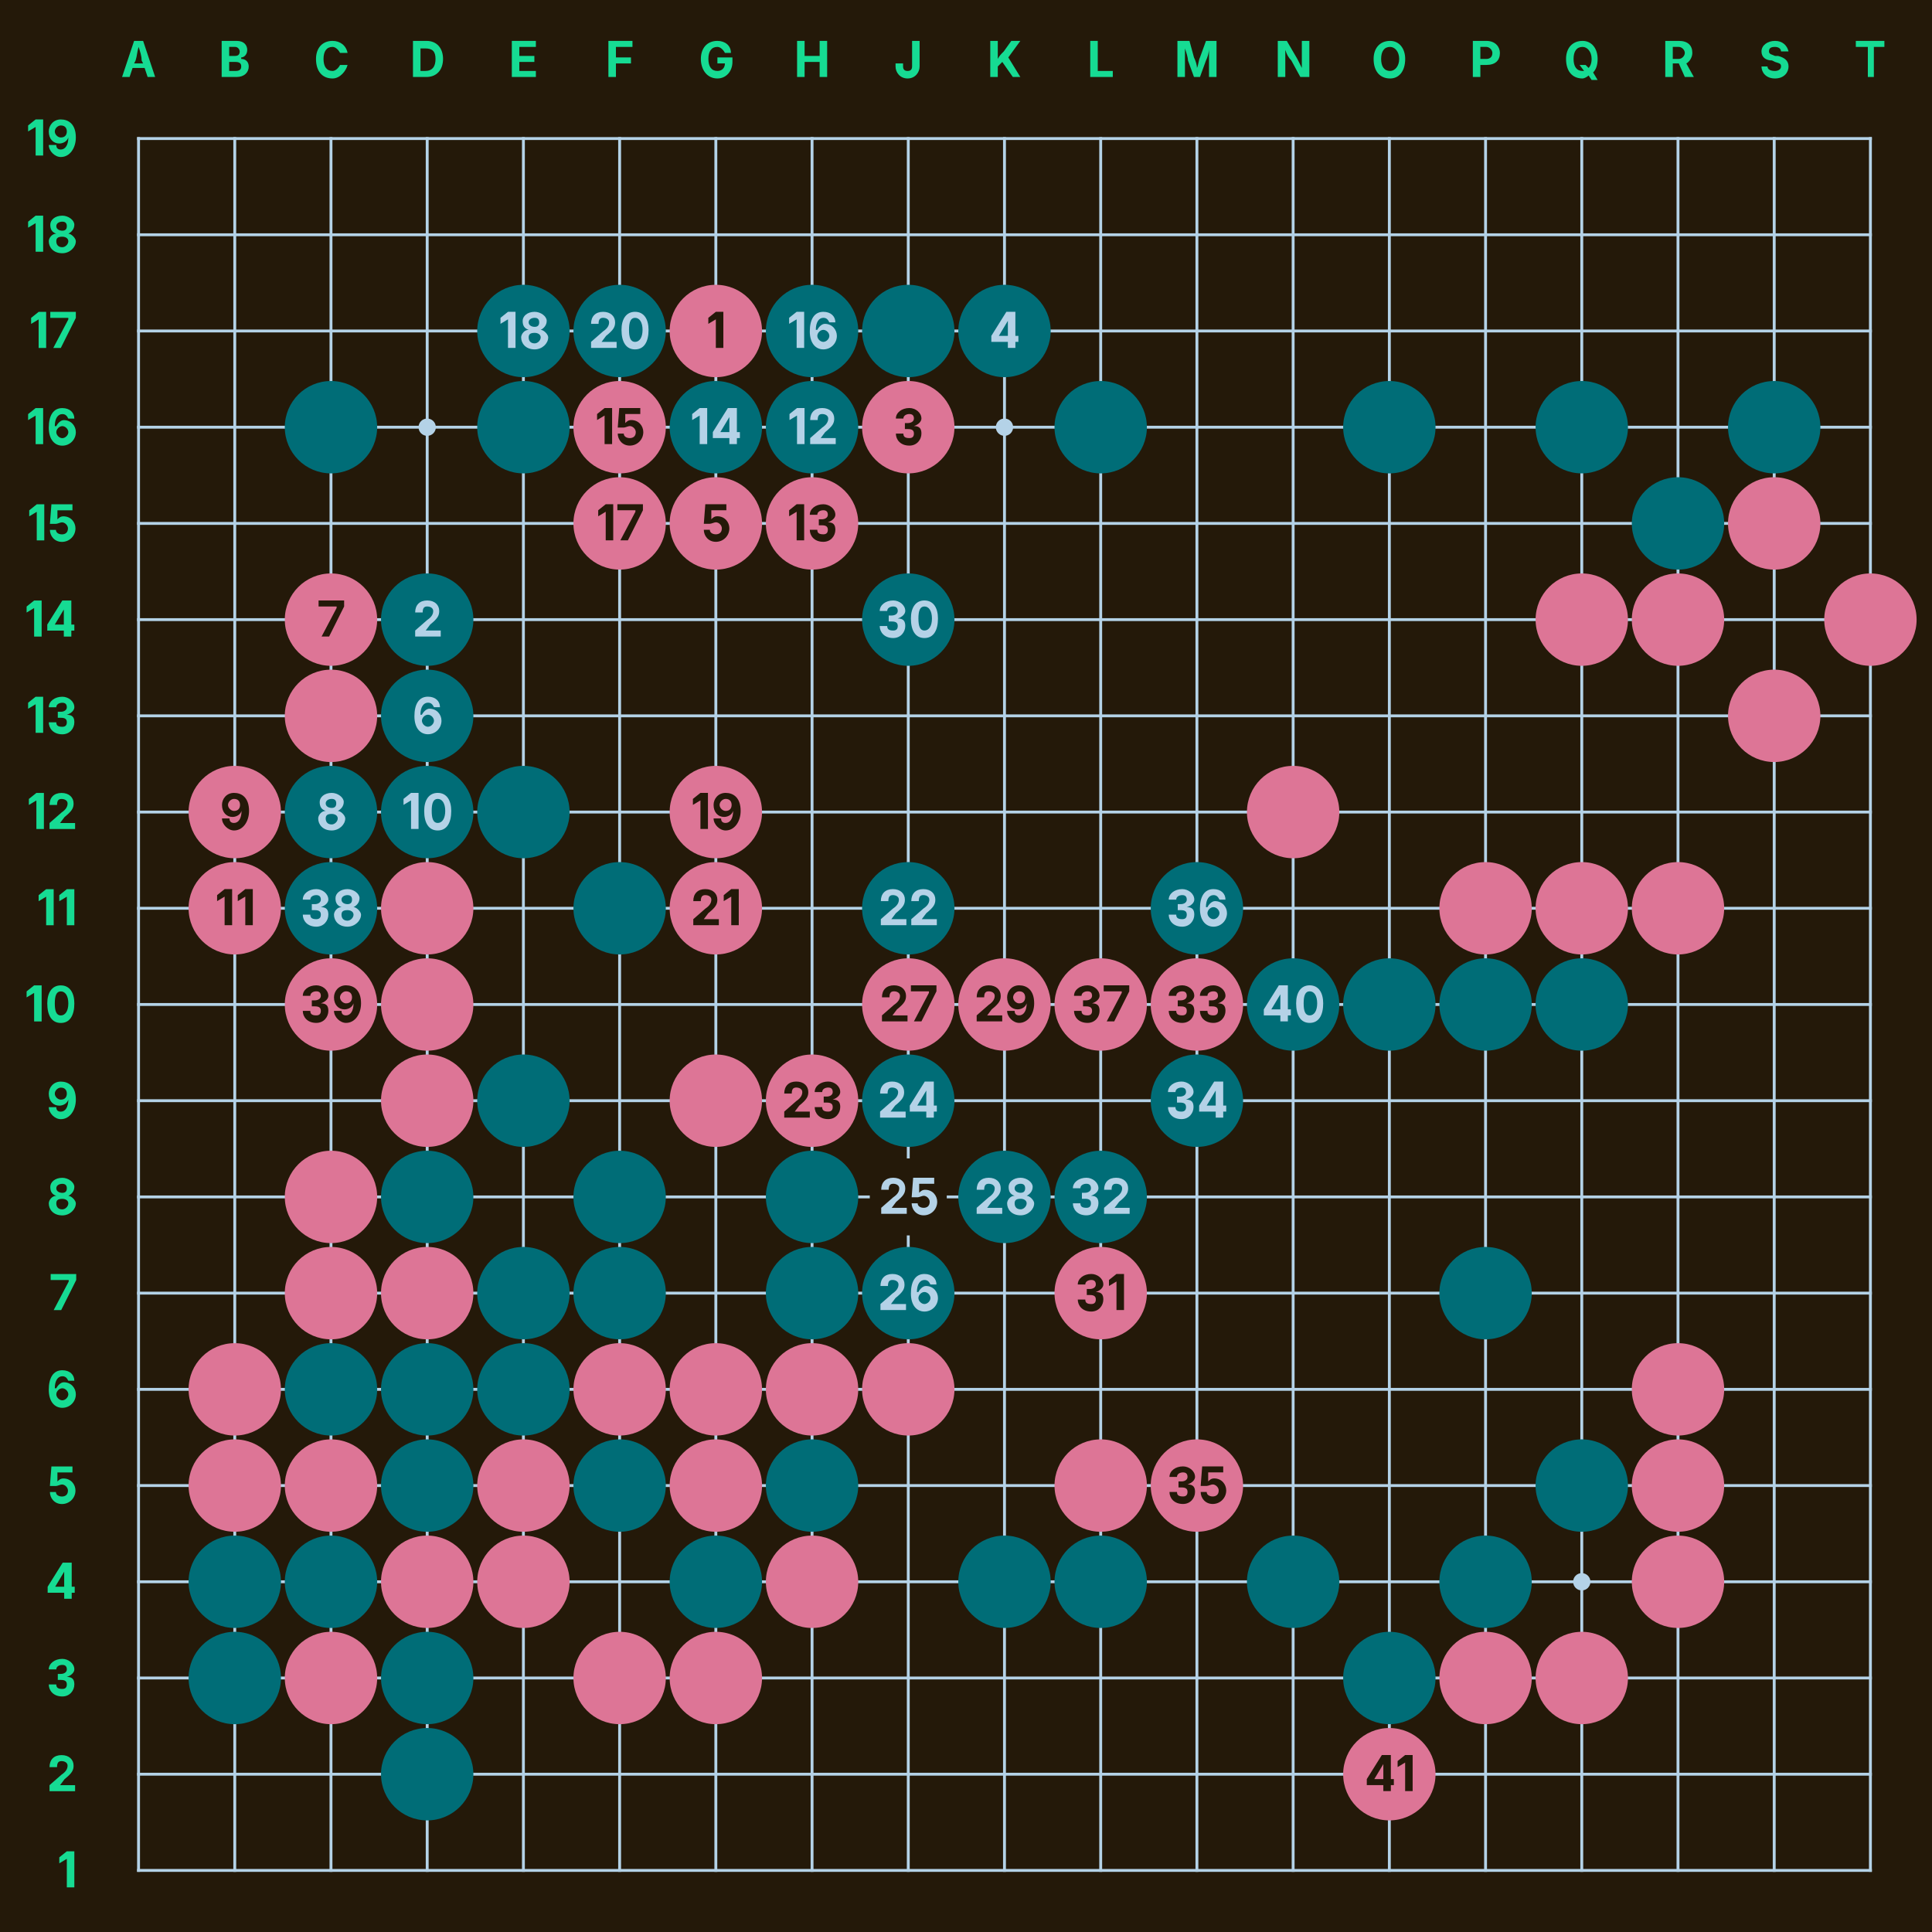
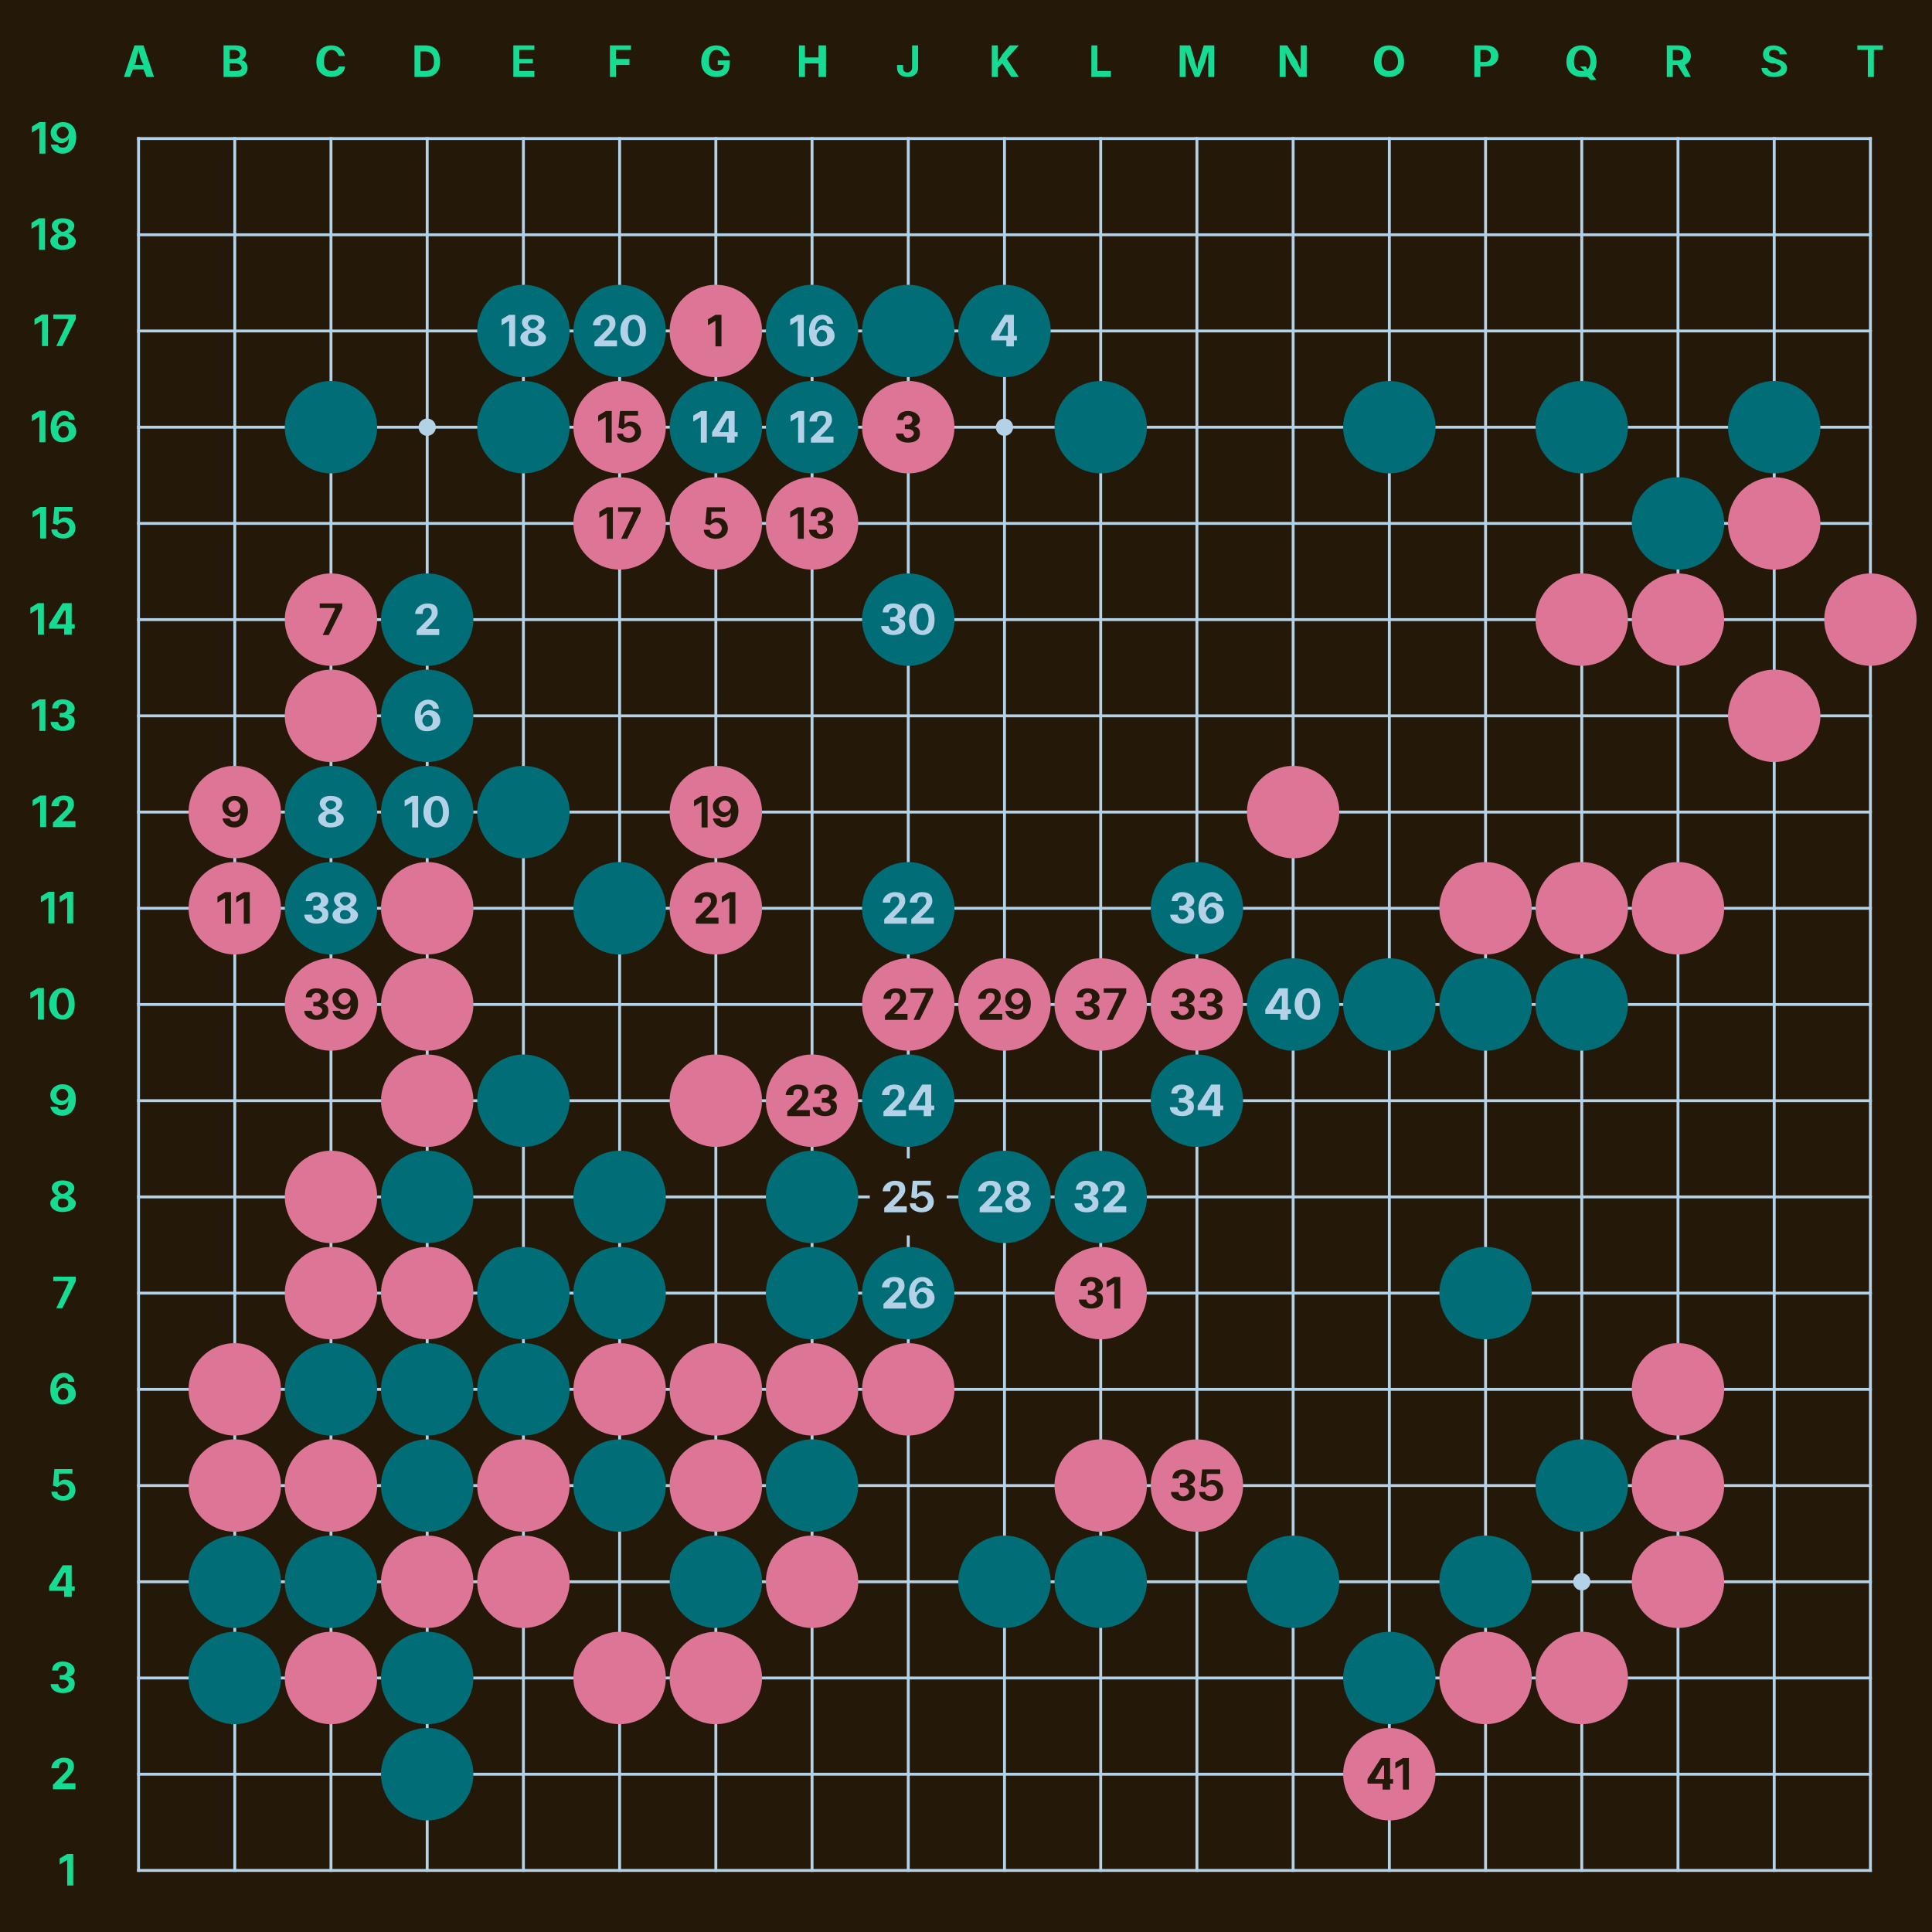
- <svg xmlns="http://www.w3.org/2000/svg" font-family="Inter" font-size="0.5" font-weight="700" viewBox="0 0 800 800" width="800">
+ <svg xmlns="http://www.w3.org/2000/svg" font-family="Inter" font-size="0.45" font-weight="700" viewBox="0 0 800 800" width="800">
  <defs>
    <clipPath id="board-clip">
      <rect height="19" width="19" x="-0.5" y="-0.5" />
    </clipPath>
    <marker id="linehead" markerHeight="4" markerWidth="4" refX="2" refY="2">
      <circle cx="2" cy="2" r="2" />
    </marker>
    <marker id="arrowhead" markerHeight="5" markerWidth="7" orient="auto" refX="7" refY="2.5">
      <polygon points="0 0, 7 2.5, 0 5" />
    </marker>
  </defs>
  <rect fill="#241909" height="100%" width="100%" x="0" y="0" />
  <g id="diagram" transform="scale(39.8406, 39.8406)">
    <g id="board-view" transform="translate(1.44, 1.44)">
      <g clip-path="url(#board-clip)" id="goban">
        <g id="lines" stroke="#B4D2E7" stroke-linecap="square" stroke-width="0.03">
          <line x1="0" x2="0" y1="0" y2="18" />
          <line x1="1" x2="1" y1="0" y2="18" />
          <line x1="2" x2="2" y1="0" y2="18" />
          <line x1="3" x2="3" y1="0" y2="18" />
          <line x1="4" x2="4" y1="0" y2="18" />
          <line x1="5" x2="5" y1="0" y2="18" />
          <line x1="6" x2="6" y1="0" y2="18" />
          <line x1="7" x2="7" y1="0" y2="18" />
          <line x1="8" x2="8" y1="0" y2="18" />
          <line x1="9" x2="9" y1="0" y2="18" />
          <line x1="10" x2="10" y1="0" y2="18" />
          <line x1="11" x2="11" y1="0" y2="18" />
          <line x1="12" x2="12" y1="0" y2="18" />
          <line x1="13" x2="13" y1="0" y2="18" />
          <line x1="14" x2="14" y1="0" y2="18" />
          <line x1="15" x2="15" y1="0" y2="18" />
          <line x1="16" x2="16" y1="0" y2="18" />
          <line x1="17" x2="17" y1="0" y2="18" />
          <line x1="18" x2="18" y1="0" y2="18" />
          <line x1="0" x2="18" y1="0" y2="0" />
          <line x1="0" x2="18" y1="1" y2="1" />
          <line x1="0" x2="18" y1="2" y2="2" />
          <line x1="0" x2="18" y1="3" y2="3" />
          <line x1="0" x2="18" y1="4" y2="4" />
          <line x1="0" x2="18" y1="5" y2="5" />
          <line x1="0" x2="18" y1="6" y2="6" />
          <line x1="0" x2="18" y1="7" y2="7" />
          <line x1="0" x2="18" y1="8" y2="8" />
          <line x1="0" x2="18" y1="9" y2="9" />
          <line x1="0" x2="18" y1="10" y2="10" />
          <line x1="0" x2="18" y1="11" y2="11" />
          <line x1="0" x2="18" y1="12" y2="12" />
          <line x1="0" x2="18" y1="13" y2="13" />
          <line x1="0" x2="18" y1="14" y2="14" />
          <line x1="0" x2="18" y1="15" y2="15" />
          <line x1="0" x2="18" y1="16" y2="16" />
          <line x1="0" x2="18" y1="17" y2="17" />
          <line x1="0" x2="18" y1="18" y2="18" />
          <g fill="#B4D2E7" id="hoshi" stroke="none">
            <circle cx="3" cy="3" r="0.09" />
            <circle cx="3" cy="9" r="0.09" />
            <circle cx="3" cy="15" r="0.09" />
            <circle cx="9" cy="3" r="0.09" />
            <circle cx="9" cy="9" r="0.09" />
            <circle cx="9" cy="15" r="0.09" />
            <circle cx="15" cy="3" r="0.09" />
            <circle cx="15" cy="9" r="0.09" />
            <circle cx="15" cy="15" r="0.09" />
          </g>
        </g>
        <g id="stones" stroke="none">
          <circle cx="4" cy="2" fill="#006D77" r="0.48" />
          <circle cx="5" cy="2" fill="#006D77" r="0.48" />
          <circle cx="6" cy="2" fill="#DD7596" r="0.48" />
          <circle cx="7" cy="2" fill="#006D77" r="0.48" />
          <circle cx="8" cy="2" fill="#006D77" r="0.48" />
          <circle cx="9" cy="2" fill="#006D77" r="0.48" />
          <circle cx="2" cy="3" fill="#006D77" r="0.48" />
          <circle cx="4" cy="3" fill="#006D77" r="0.48" />
          <circle cx="5" cy="3" fill="#DD7596" r="0.48" />
          <circle cx="6" cy="3" fill="#006D77" r="0.48" />
          <circle cx="7" cy="3" fill="#006D77" r="0.48" />
          <circle cx="8" cy="3" fill="#DD7596" r="0.48" />
          <circle cx="10" cy="3" fill="#006D77" r="0.48" />
          <circle cx="13" cy="3" fill="#006D77" r="0.48" />
          <circle cx="15" cy="3" fill="#006D77" r="0.48" />
          <circle cx="17" cy="3" fill="#006D77" r="0.48" />
          <circle cx="5" cy="4" fill="#DD7596" r="0.48" />
          <circle cx="6" cy="4" fill="#DD7596" r="0.48" />
          <circle cx="7" cy="4" fill="#DD7596" r="0.48" />
          <circle cx="16" cy="4" fill="#006D77" r="0.48" />
          <circle cx="17" cy="4" fill="#DD7596" r="0.48" />
          <circle cx="2" cy="5" fill="#DD7596" r="0.48" />
          <circle cx="3" cy="5" fill="#006D77" r="0.48" />
          <circle cx="8" cy="5" fill="#006D77" r="0.48" />
          <circle cx="15" cy="5" fill="#DD7596" r="0.48" />
          <circle cx="16" cy="5" fill="#DD7596" r="0.48" />
          <circle cx="18" cy="5" fill="#DD7596" r="0.48" />
          <circle cx="2" cy="6" fill="#DD7596" r="0.48" />
          <circle cx="3" cy="6" fill="#006D77" r="0.48" />
          <circle cx="17" cy="6" fill="#DD7596" r="0.48" />
          <circle cx="1" cy="7" fill="#DD7596" r="0.48" />
          <circle cx="2" cy="7" fill="#006D77" r="0.48" />
          <circle cx="3" cy="7" fill="#006D77" r="0.48" />
          <circle cx="4" cy="7" fill="#006D77" r="0.48" />
          <circle cx="6" cy="7" fill="#DD7596" r="0.48" />
          <circle cx="12" cy="7" fill="#DD7596" r="0.48" />
          <circle cx="1" cy="8" fill="#DD7596" r="0.48" />
          <circle cx="2" cy="8" fill="#006D77" r="0.48" />
          <circle cx="3" cy="8" fill="#DD7596" r="0.48" />
          <circle cx="5" cy="8" fill="#006D77" r="0.48" />
          <circle cx="6" cy="8" fill="#DD7596" r="0.48" />
          <circle cx="8" cy="8" fill="#006D77" r="0.48" />
          <circle cx="11" cy="8" fill="#006D77" r="0.48" />
          <circle cx="14" cy="8" fill="#DD7596" r="0.48" />
          <circle cx="15" cy="8" fill="#DD7596" r="0.48" />
          <circle cx="16" cy="8" fill="#DD7596" r="0.48" />
          <circle cx="2" cy="9" fill="#DD7596" r="0.48" />
          <circle cx="3" cy="9" fill="#DD7596" r="0.48" />
          <circle cx="8" cy="9" fill="#DD7596" r="0.48" />
          <circle cx="9" cy="9" fill="#DD7596" r="0.48" />
          <circle cx="10" cy="9" fill="#DD7596" r="0.48" />
          <circle cx="11" cy="9" fill="#DD7596" r="0.48" />
          <circle cx="12" cy="9" fill="#006D77" r="0.48" />
          <circle cx="13" cy="9" fill="#006D77" r="0.48" />
          <circle cx="14" cy="9" fill="#006D77" r="0.48" />
          <circle cx="15" cy="9" fill="#006D77" r="0.48" />
          <circle cx="3" cy="10" fill="#DD7596" r="0.48" />
          <circle cx="4" cy="10" fill="#006D77" r="0.48" />
          <circle cx="6" cy="10" fill="#DD7596" r="0.48" />
          <circle cx="7" cy="10" fill="#DD7596" r="0.48" />
          <circle cx="8" cy="10" fill="#006D77" r="0.48" />
          <circle cx="11" cy="10" fill="#006D77" r="0.48" />
          <circle cx="2" cy="11" fill="#DD7596" r="0.48" />
          <circle cx="3" cy="11" fill="#006D77" r="0.48" />
          <circle cx="5" cy="11" fill="#006D77" r="0.48" />
          <circle cx="7" cy="11" fill="#006D77" r="0.48" />
          <circle cx="9" cy="11" fill="#006D77" r="0.48" />
          <circle cx="10" cy="11" fill="#006D77" r="0.48" />
          <circle cx="2" cy="12" fill="#DD7596" r="0.48" />
          <circle cx="3" cy="12" fill="#DD7596" r="0.48" />
          <circle cx="4" cy="12" fill="#006D77" r="0.48" />
          <circle cx="5" cy="12" fill="#006D77" r="0.48" />
          <circle cx="7" cy="12" fill="#006D77" r="0.48" />
          <circle cx="8" cy="12" fill="#006D77" r="0.48" />
          <circle cx="10" cy="12" fill="#DD7596" r="0.48" />
          <circle cx="14" cy="12" fill="#006D77" r="0.48" />
          <circle cx="1" cy="13" fill="#DD7596" r="0.48" />
          <circle cx="2" cy="13" fill="#006D77" r="0.48" />
          <circle cx="3" cy="13" fill="#006D77" r="0.48" />
          <circle cx="4" cy="13" fill="#006D77" r="0.48" />
          <circle cx="5" cy="13" fill="#DD7596" r="0.48" />
          <circle cx="6" cy="13" fill="#DD7596" r="0.48" />
          <circle cx="7" cy="13" fill="#DD7596" r="0.48" />
          <circle cx="8" cy="13" fill="#DD7596" r="0.48" />
          <circle cx="16" cy="13" fill="#DD7596" r="0.48" />
          <circle cx="1" cy="14" fill="#DD7596" r="0.48" />
          <circle cx="2" cy="14" fill="#DD7596" r="0.48" />
          <circle cx="3" cy="14" fill="#006D77" r="0.48" />
          <circle cx="4" cy="14" fill="#DD7596" r="0.48" />
          <circle cx="5" cy="14" fill="#006D77" r="0.48" />
          <circle cx="6" cy="14" fill="#DD7596" r="0.48" />
          <circle cx="7" cy="14" fill="#006D77" r="0.48" />
          <circle cx="10" cy="14" fill="#DD7596" r="0.48" />
          <circle cx="11" cy="14" fill="#DD7596" r="0.48" />
          <circle cx="15" cy="14" fill="#006D77" r="0.48" />
          <circle cx="16" cy="14" fill="#DD7596" r="0.48" />
          <circle cx="1" cy="15" fill="#006D77" r="0.48" />
          <circle cx="2" cy="15" fill="#006D77" r="0.48" />
          <circle cx="3" cy="15" fill="#DD7596" r="0.48" />
          <circle cx="4" cy="15" fill="#DD7596" r="0.48" />
          <circle cx="6" cy="15" fill="#006D77" r="0.48" />
          <circle cx="7" cy="15" fill="#DD7596" r="0.48" />
          <circle cx="9" cy="15" fill="#006D77" r="0.48" />
          <circle cx="10" cy="15" fill="#006D77" r="0.48" />
          <circle cx="12" cy="15" fill="#006D77" r="0.48" />
          <circle cx="14" cy="15" fill="#006D77" r="0.48" />
          <circle cx="16" cy="15" fill="#DD7596" r="0.48" />
          <circle cx="1" cy="16" fill="#006D77" r="0.48" />
          <circle cx="2" cy="16" fill="#DD7596" r="0.48" />
          <circle cx="3" cy="16" fill="#006D77" r="0.48" />
          <circle cx="5" cy="16" fill="#DD7596" r="0.48" />
          <circle cx="6" cy="16" fill="#DD7596" r="0.48" />
          <circle cx="13" cy="16" fill="#006D77" r="0.48" />
          <circle cx="14" cy="16" fill="#DD7596" r="0.48" />
          <circle cx="15" cy="16" fill="#DD7596" r="0.48" />
          <circle cx="3" cy="17" fill="#006D77" r="0.48" />
          <circle cx="13" cy="17" fill="#DD7596" r="0.48" />
        </g>
        <g id="move-numbers" text-anchor="middle">
          <g>
            <text dy="0.35em" fill="#241909" x="6" y="2">1</text>
          </g>
          <g>
            <text dy="0.35em" fill="#B4D2E7" x="3" y="5">2</text>
          </g>
          <g>
            <text dy="0.35em" fill="#241909" x="8" y="3">3</text>
          </g>
          <g>
            <text dy="0.35em" fill="#B4D2E7" x="9" y="2">4</text>
          </g>
          <g>
            <text dy="0.35em" fill="#241909" x="6" y="4">5</text>
          </g>
          <g>
            <text dy="0.35em" fill="#B4D2E7" x="3" y="6">6</text>
          </g>
          <g>
            <text dy="0.35em" fill="#241909" x="2" y="5">7</text>
          </g>
          <g>
            <text dy="0.35em" fill="#B4D2E7" x="2" y="7">8</text>
          </g>
          <g>
            <text dy="0.35em" fill="#241909" x="1" y="7">9</text>
          </g>
          <g>
            <text dy="0.35em" fill="#B4D2E7" x="3" y="7">10</text>
          </g>
          <g>
            <text dy="0.35em" fill="#241909" x="1" y="8">11</text>
          </g>
          <g>
            <text dy="0.35em" fill="#B4D2E7" x="7" y="3">12</text>
          </g>
          <g>
            <text dy="0.35em" fill="#241909" x="7" y="4">13</text>
          </g>
          <g>
            <text dy="0.35em" fill="#B4D2E7" x="6" y="3">14</text>
          </g>
          <g>
            <text dy="0.35em" fill="#241909" x="5" y="3">15</text>
          </g>
          <g>
            <text dy="0.35em" fill="#B4D2E7" x="7" y="2">16</text>
          </g>
          <g>
            <text dy="0.35em" fill="#241909" x="5" y="4">17</text>
          </g>
          <g>
            <text dy="0.35em" fill="#B4D2E7" x="4" y="2">18</text>
          </g>
          <g>
            <text dy="0.35em" fill="#241909" x="6" y="7">19</text>
          </g>
          <g>
            <text dy="0.35em" fill="#B4D2E7" x="5" y="2">20</text>
          </g>
          <g>
            <text dy="0.35em" fill="#241909" x="6" y="8">21</text>
          </g>
          <g>
            <text dy="0.35em" fill="#B4D2E7" x="8" y="8">22</text>
          </g>
          <g>
            <text dy="0.35em" fill="#241909" x="7" y="10">23</text>
          </g>
          <g>
            <text dy="0.35em" fill="#B4D2E7" x="8" y="10">24</text>
          </g>
          <g>
            <rect fill="#241909" height="0.8" width="0.8" x="7.6" y="10.6" />
            <text dy="0.35em" fill="#B4D2E7" x="8" y="11">25</text>
          </g>
          <g>
            <text dy="0.35em" fill="#B4D2E7" x="8" y="12">26</text>
          </g>
          <g>
            <text dy="0.35em" fill="#241909" x="8" y="9">27</text>
          </g>
          <g>
            <text dy="0.35em" fill="#B4D2E7" x="9" y="11">28</text>
          </g>
          <g>
            <text dy="0.35em" fill="#241909" x="9" y="9">29</text>
          </g>
          <g>
            <text dy="0.35em" fill="#B4D2E7" x="8" y="5">30</text>
          </g>
          <g>
            <text dy="0.35em" fill="#241909" x="10" y="12">31</text>
          </g>
          <g>
            <text dy="0.35em" fill="#B4D2E7" x="10" y="11">32</text>
          </g>
          <g>
            <text dy="0.35em" fill="#241909" x="11" y="9">33</text>
          </g>
          <g>
            <text dy="0.35em" fill="#B4D2E7" x="11" y="10">34</text>
          </g>
          <g>
            <text dy="0.35em" fill="#241909" x="11" y="14">35</text>
          </g>
          <g>
            <text dy="0.35em" fill="#B4D2E7" x="11" y="8">36</text>
          </g>
          <g>
            <text dy="0.35em" fill="#241909" x="10" y="9">37</text>
          </g>
          <g>
            <text dy="0.35em" fill="#B4D2E7" x="2" y="8">38</text>
          </g>
          <g>
            <text dy="0.35em" fill="#241909" x="2" y="9">39</text>
          </g>
          <g>
            <text dy="0.35em" fill="#B4D2E7" x="12" y="9">40</text>
          </g>
          <g>
            <text dy="0.35em" fill="#241909" x="13" y="17">41</text>
          </g>
        </g>
        <g id="markup-marks" />
        <g id="markup-triangles" />
        <g id="markup-circles" />
        <g id="markup-squares" />
        <g id="markup-selected" />
        <g id="markup-dimmed" />
        <g id="markup-labels" />
        <g id="markup-lines" marker-end="url(#linehead)" marker-start="url(#linehead)" stroke="black" stroke-width="0.03" />
        <g id="markup-arrows" marker-end="url(#arrowhead)" stroke="black" stroke-width="0.03" />
      </g>
    </g>
    <g fill="#16DB93" id="board-labels" transform="translate(0.8, 0.8)">
      <g text-anchor="middle">
        <text x="0.64" y="0">A</text>
        <text x="1.64" y="0">B</text>
        <text x="2.64" y="0">C</text>
        <text x="3.64" y="0">D</text>
        <text x="4.64" y="0">E</text>
        <text x="5.64" y="0">F</text>
        <text x="6.64" y="0">G</text>
        <text x="7.64" y="0">H</text>
        <text x="8.64" y="0">J</text>
        <text x="9.64" y="0">K</text>
        <text x="10.64" y="0">L</text>
        <text x="11.64" y="0">M</text>
        <text x="12.64" y="0">N</text>
        <text x="13.64" y="0">O</text>
        <text x="14.64" y="0">P</text>
        <text x="15.64" y="0">Q</text>
        <text x="16.64" y="0">R</text>
        <text x="17.64" y="0">S</text>
        <text x="18.64" y="0">T</text>
      </g>
      <g text-anchor="end">
        <text dy="0.35em" x="0" y="18.64">1</text>
        <text dy="0.35em" x="0" y="17.64">2</text>
        <text dy="0.35em" x="0" y="16.64">3</text>
        <text dy="0.35em" x="0" y="15.64">4</text>
        <text dy="0.35em" x="0" y="14.64">5</text>
        <text dy="0.35em" x="0" y="13.64">6</text>
        <text dy="0.35em" x="0" y="12.64">7</text>
        <text dy="0.35em" x="0" y="11.64">8</text>
        <text dy="0.35em" x="0" y="10.64">9</text>
        <text dy="0.35em" x="0" y="9.64">10</text>
        <text dy="0.35em" x="0" y="8.64">11</text>
        <text dy="0.35em" x="0" y="7.64">12</text>
        <text dy="0.35em" x="0" y="6.64">13</text>
        <text dy="0.35em" x="0" y="5.64">14</text>
        <text dy="0.35em" x="0" y="4.64">15</text>
        <text dy="0.35em" x="0" y="3.64">16</text>
        <text dy="0.35em" x="0" y="2.64">17</text>
        <text dy="0.35em" x="0" y="1.64">18</text>
        <text dy="0.35em" x="0" y="0.64">19</text>
      </g>
    </g>
  </g>
</svg>
